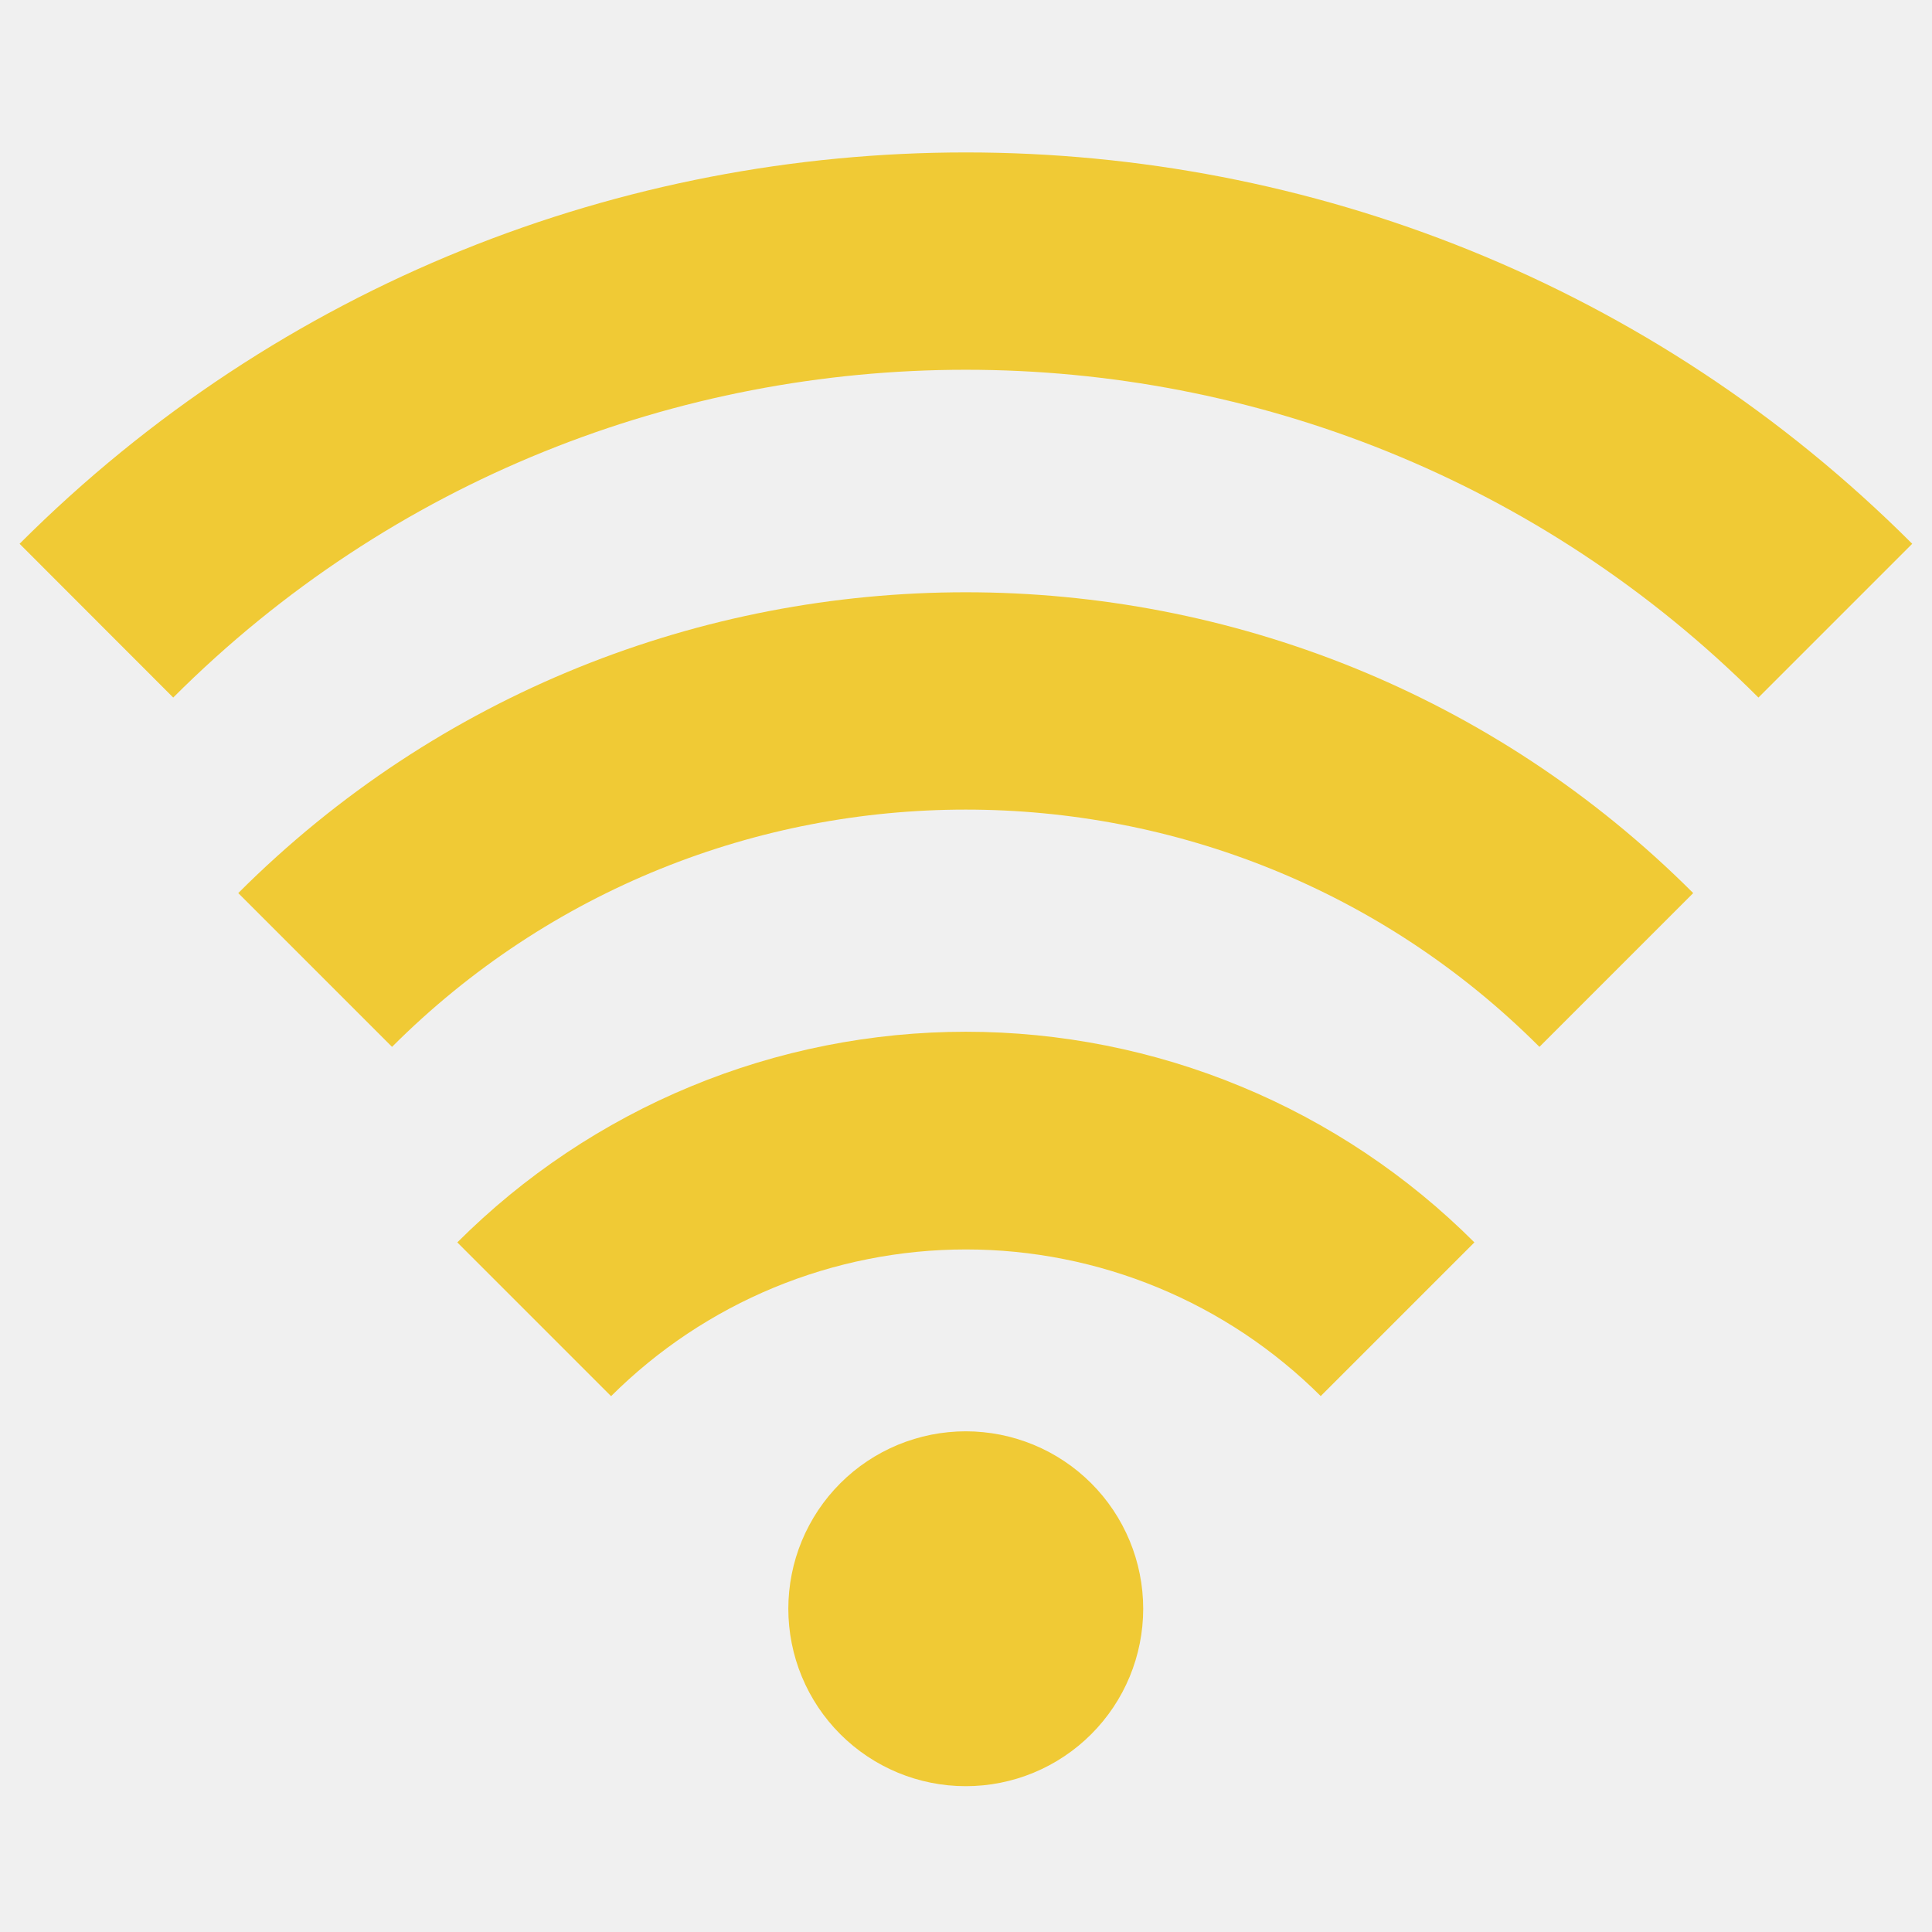
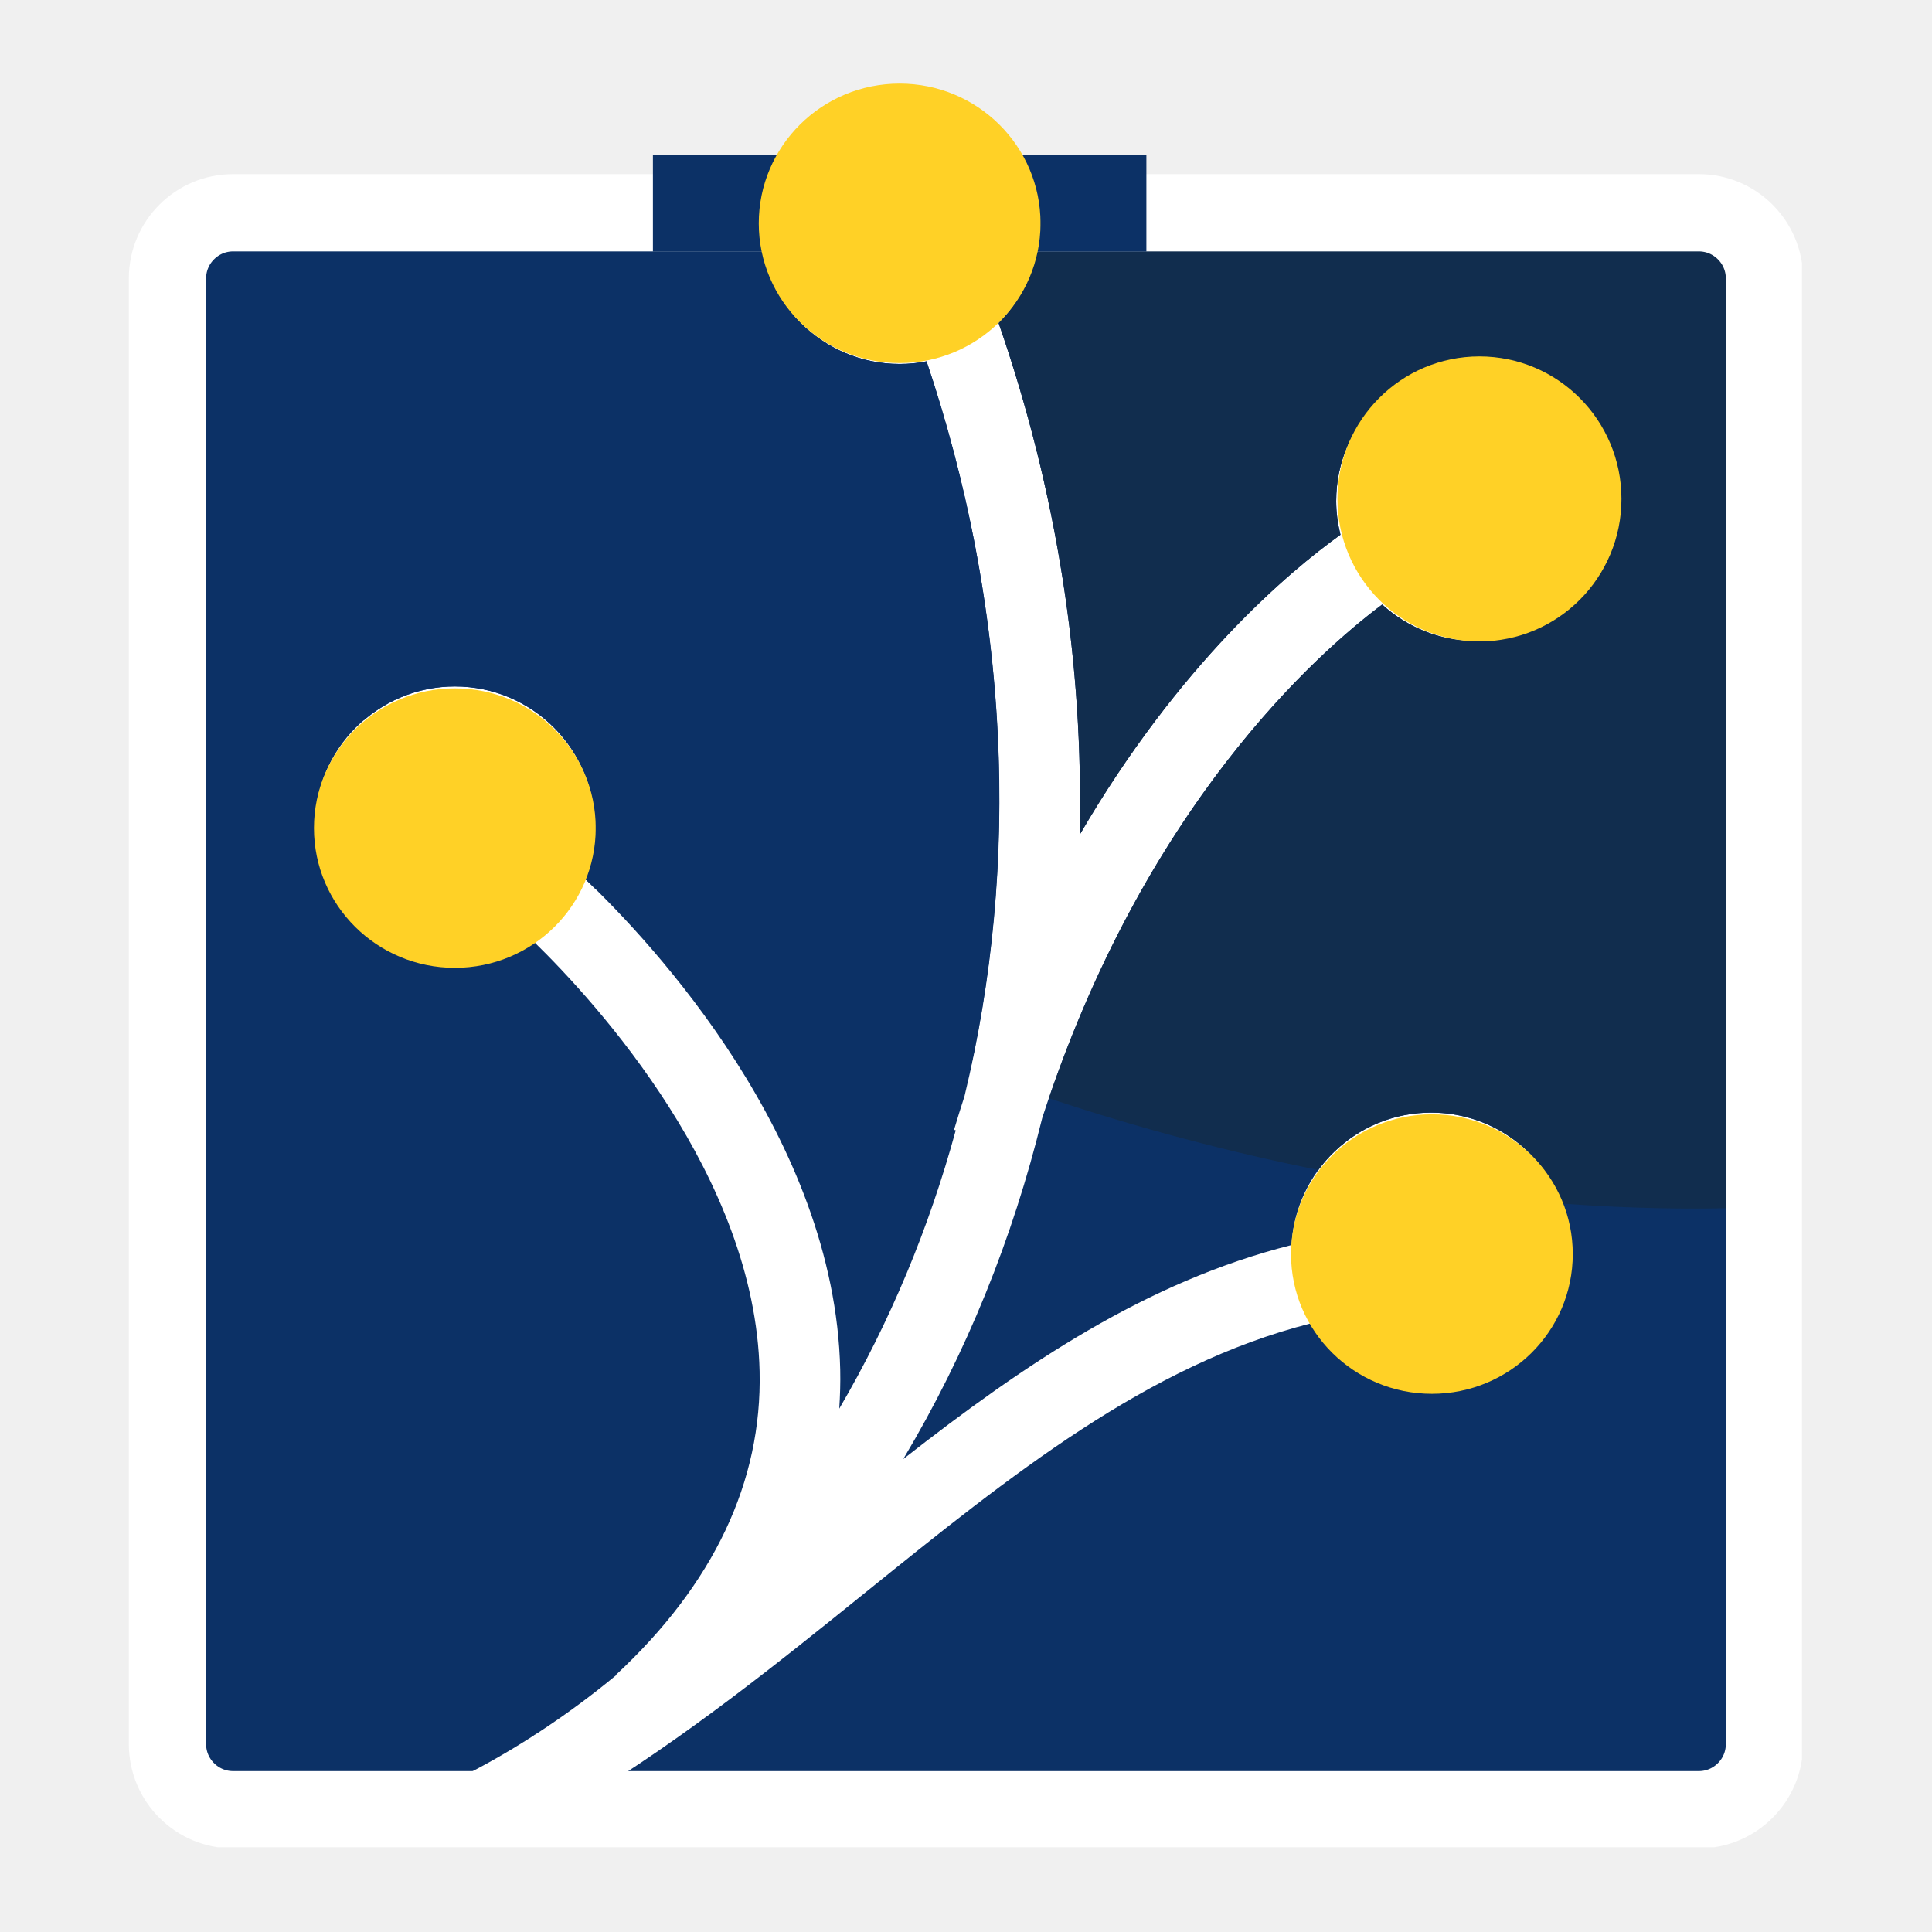
<svg xmlns="http://www.w3.org/2000/svg" width="500" zoomAndPan="magnify" viewBox="0 0 375 375" height="500" preserveAspectRatio="xMidYMid meet" version="1.0">
  <defs>
-     <clipPath id="e15245734e">
-       <path d="M 3.82 29 L 371.32 29 L 371.32 136 L 3.82 136 Z M 3.82 29 " clip-rule="nonzero" />
+     <clipPath id="b154fecf77">
+       <path d="M 45.809 60.258 L 296.203 60.258 L 296.203 357.988 L 45.809 357.988 Z M 45.809 60.258 " clip-rule="nonzero" />
    </clipPath>
-     <clipPath id="5bf26f8a77">
-       <path d="M 153 277 L 222 277 L 222 346.965 L 153 346.965 Z M 153 277 " clip-rule="nonzero" />
+     <clipPath id="6c49864a89">
+       <path d="M 25.758 34.547 L 194 34.547 L 194 358 L 25.758 358 Z M 25.758 34.547 " clip-rule="nonzero" />
    </clipPath>
-     <clipPath id="38b29c154d">
-       <path d="M 172.062 302.891 L 202.938 302.891 L 202.938 325.488 L 172.062 325.488 Z M 172.062 302.891 " clip-rule="nonzero" />
+     <clipPath id="db896a6ad9">
+       <path d="M 25.008 54.047 L 25.008 338.527 C 25.008 349.711 34.074 358.777 45.258 358.777 L 329.742 358.777 C 340.926 358.777 349.992 349.711 349.992 338.527 L 349.992 54.047 C 349.992 42.863 340.926 33.797 329.742 33.797 L 45.258 33.797 C 34.074 33.797 25.008 42.863 25.008 54.047 Z M 25.008 54.047 " clip-rule="nonzero" />
+     </clipPath>
+     <clipPath id="40ab2c1c9e">
+       <path d="M 46.16 34.695 L 328.84 34.695 C 334.211 34.695 339.363 36.828 343.16 40.629 C 346.957 44.426 349.09 49.574 349.09 54.945 L 349.09 337.625 C 349.09 348.812 340.023 357.875 328.84 357.875 L 46.16 357.875 C 34.977 357.875 25.91 348.812 25.91 337.625 L 25.91 54.945 C 25.91 43.762 34.977 34.695 46.16 34.695 Z M 46.16 34.695 " clip-rule="nonzero" />
+     </clipPath>
+     <clipPath id="2bfc4e60e4">
+       <path d="M 96 34.547 L 349.758 34.547 L 349.758 358 L 96 358 Z M 96 34.547 " clip-rule="nonzero" />
+     </clipPath>
+     <clipPath id="ce50a9b511">
+       <path d="M 25.008 54.047 L 25.008 338.527 C 25.008 349.711 34.074 358.777 45.258 358.777 L 329.742 358.777 C 340.926 358.777 349.992 349.711 349.992 338.527 L 349.992 54.047 C 349.992 42.863 340.926 33.797 329.742 33.797 L 45.258 33.797 C 34.074 33.797 25.008 42.863 25.008 54.047 Z M 25.008 54.047 " clip-rule="nonzero" />
+     </clipPath>
+     <clipPath id="bf255bb980">
+       <path d="M 46.16 34.695 L 328.84 34.695 C 334.211 34.695 339.363 36.828 343.16 40.629 C 346.957 44.426 349.09 49.574 349.09 54.945 L 349.09 337.625 C 349.09 348.812 340.023 357.875 328.84 357.875 L 46.16 357.875 C 34.977 357.875 25.91 348.812 25.91 337.625 L 25.91 54.945 C 25.91 43.762 34.977 34.695 46.16 34.695 Z M 46.16 34.695 " clip-rule="nonzero" />
+     </clipPath>
+     <clipPath id="22c87d4030">
+       <path d="M 25.758 34.547 L 194 34.547 L 194 208 L 25.758 208 Z M 25.758 34.547 " clip-rule="nonzero" />
+     </clipPath>
+     <clipPath id="744903b4a2">
+       <path d="M 25.008 54.047 L 25.008 338.527 C 25.008 349.711 34.074 358.777 45.258 358.777 L 329.742 358.777 C 340.926 358.777 349.992 349.711 349.992 338.527 L 349.992 54.047 C 349.992 42.863 340.926 33.797 329.742 33.797 L 45.258 33.797 C 34.074 33.797 25.008 42.863 25.008 54.047 Z M 25.008 54.047 " clip-rule="nonzero" />
+     </clipPath>
+     <clipPath id="45d9657cb7">
+       <path d="M 46.16 34.695 L 328.84 34.695 C 334.211 34.695 339.363 36.828 343.16 40.629 C 346.957 44.426 349.09 49.574 349.09 54.945 L 349.09 337.625 C 349.09 348.812 340.023 357.875 328.84 357.875 L 46.16 357.875 C 34.977 357.875 25.91 348.812 25.91 337.625 L 25.91 54.945 C 25.91 43.762 34.977 34.695 46.16 34.695 Z M 46.16 34.695 " clip-rule="nonzero" />
+     </clipPath>
+     <clipPath id="356bb4abf0">
+       <path d="M 193 34.547 L 349.758 34.547 L 349.758 235 L 193 235 Z M 193 34.547 " clip-rule="nonzero" />
+     </clipPath>
+     <clipPath id="a4efb85016">
+       <path d="M 25.008 54.047 L 25.008 338.527 C 25.008 349.711 34.074 358.777 45.258 358.777 L 329.742 358.777 C 340.926 358.777 349.992 349.711 349.992 338.527 L 349.992 54.047 C 349.992 42.863 340.926 33.797 329.742 33.797 L 45.258 33.797 C 34.074 33.797 25.008 42.863 25.008 54.047 Z M 25.008 54.047 " clip-rule="nonzero" />
+     </clipPath>
+     <clipPath id="3d1afbeaf2">
+       <path d="M 46.16 34.695 L 328.84 34.695 C 334.211 34.695 339.363 36.828 343.16 40.629 C 346.957 44.426 349.09 49.574 349.09 54.945 L 349.09 337.625 C 349.09 348.812 340.023 357.875 328.84 357.875 L 46.16 357.875 C 34.977 357.875 25.91 348.812 25.91 337.625 L 25.91 54.945 C 25.91 43.762 34.977 34.695 46.16 34.695 Z M 46.16 34.695 " clip-rule="nonzero" />
+     </clipPath>
+     <clipPath id="5b7235fefa">
+       <path d="M 25.008 33.797 L 349.758 33.797 L 349.758 358.547 L 25.008 358.547 Z M 25.008 33.797 " clip-rule="nonzero" />
+     </clipPath>
+     <clipPath id="306be3bf56">
+       <path d="M 25.008 54.047 L 25.008 338.527 C 25.008 349.711 34.074 358.777 45.258 358.777 L 329.742 358.777 C 340.926 358.777 349.992 349.711 349.992 338.527 L 349.992 54.047 C 349.992 42.863 340.926 33.797 329.742 33.797 L 45.258 33.797 C 34.074 33.797 25.008 42.863 25.008 54.047 Z M 25.008 54.047 " clip-rule="nonzero" />
+     </clipPath>
+     <clipPath id="b8de09a22f">
+       <path d="M 25.008 54.047 L 25.008 338.52 C 25.008 349.703 34.074 358.77 45.258 358.77 L 329.734 358.77 C 340.918 358.77 349.98 349.703 349.98 338.52 L 349.98 54.047 C 349.98 42.863 340.918 33.797 329.734 33.797 L 45.258 33.797 C 34.074 33.797 25.008 42.863 25.008 54.047 Z M 25.008 54.047 " clip-rule="nonzero" />
+     </clipPath>
+     <clipPath id="2fda87205b">
+       <path d="M 126.73 30.051 L 222.512 30.051 L 222.512 48.828 L 126.73 48.828 Z M 126.73 30.051 " clip-rule="nonzero" />
+     </clipPath>
+     <clipPath id="f0c3e74c55">
+       <path d="M 147.277 16.223 L 202 16.223 L 202 70.473 L 147.277 70.473 Z M 147.277 16.223 " clip-rule="nonzero" />
+     </clipPath>
+     <clipPath id="4cca216b7b">
+       <path d="M 174.621 16.223 C 159.52 16.223 147.277 28.367 147.277 43.348 C 147.277 58.328 159.52 70.473 174.621 70.473 C 189.723 70.473 201.965 58.328 201.965 43.348 C 201.965 28.367 189.723 16.223 174.621 16.223 Z M 174.621 16.223 " clip-rule="nonzero" />
+     </clipPath>
+     <clipPath id="6922d6af34">
+       <path d="M 259.598 69.18 L 314.723 69.18 L 314.723 124.516 L 259.598 124.516 Z M 259.598 69.18 " clip-rule="nonzero" />
+     </clipPath>
+     <clipPath id="e53799ec63">
+       <path d="M 287.16 69.18 C 271.938 69.18 259.598 81.562 259.598 96.84 C 259.598 112.117 271.938 124.5 287.16 124.5 C 302.383 124.5 314.723 112.117 314.723 96.84 C 314.723 81.562 302.383 69.18 287.16 69.18 Z M 287.16 69.18 " clip-rule="nonzero" />
+     </clipPath>
+     <clipPath id="9c0f3d9b9f">
+       <path d="M 250.586 216.289 L 305.473 216.289 L 305.473 270.539 L 250.586 270.539 Z M 250.586 216.289 " clip-rule="nonzero" />
+     </clipPath>
+     <clipPath id="cee5436391">
+       <path d="M 277.93 216.289 C 262.828 216.289 250.586 228.434 250.586 243.414 C 250.586 258.395 262.828 270.539 277.93 270.539 C 293.031 270.539 305.273 258.395 305.273 243.414 C 305.273 228.434 293.031 216.289 277.93 216.289 Z M 277.93 216.289 " clip-rule="nonzero" />
+     </clipPath>
+     <clipPath id="17c9df0209">
+       <path d="M 60.941 133.609 L 115.828 133.609 L 115.828 187.859 L 60.941 187.859 Z M 60.941 133.609 " clip-rule="nonzero" />
+     </clipPath>
+     <clipPath id="9706fddeab">
+       <path d="M 88.285 133.609 C 73.184 133.609 60.941 145.754 60.941 160.734 C 60.941 175.715 73.184 187.859 88.285 187.859 C 103.387 187.859 115.629 175.715 115.629 160.734 C 115.629 145.754 103.387 133.609 88.285 133.609 Z M 88.285 133.609 " clip-rule="nonzero" />
    </clipPath>
  </defs>
-   <g clip-path="url(#e15245734e)">
-     <path fill="#f0ca35" d="M 33.621 135.395 C 118.453 50.562 256.48 50.562 341.312 135.395 L 371.16 105.547 C 269.879 4.266 105.082 4.266 3.801 105.547 Z M 33.621 135.395 " fill-opacity="1" fill-rule="nonzero" />
+   <g clip-path="url(#b154fecf77)">
+     <path fill="#ffffff" d="M 45.809 60.258 L 296.203 60.258 L 296.203 357.602 L 45.809 357.602 Z M 45.809 60.258 " fill-opacity="1" fill-rule="nonzero" />
  </g>
-   <path fill="#f0ca35" d="M 76.094 203.195 C 137.496 141.793 237.41 141.793 298.805 203.195 L 328.652 173.348 C 250.801 95.496 124.117 95.496 46.246 173.348 Z M 76.094 203.195 " fill-opacity="1" fill-rule="nonzero" />
-   <path fill="#f0ca35" d="M 256.332 270.996 L 286.18 241.148 C 284.566 239.535 282.91 237.961 281.219 236.426 C 279.527 234.891 277.797 233.398 276.031 231.949 C 274.266 230.5 272.465 229.094 270.629 227.734 C 268.793 226.375 266.926 225.059 265.027 223.789 C 263.129 222.52 261.199 221.297 259.238 220.125 C 257.277 218.949 255.293 217.824 253.277 216.746 C 251.262 215.668 249.223 214.641 247.156 213.664 C 245.09 212.688 243.004 211.762 240.895 210.891 C 238.781 210.016 236.652 209.191 234.5 208.422 C 232.348 207.652 230.18 206.938 227.996 206.273 C 225.809 205.609 223.605 205 221.391 204.445 C 219.176 203.891 216.945 203.391 214.707 202.945 C 212.465 202.5 210.215 202.109 207.953 201.773 C 205.695 201.438 203.43 201.16 201.156 200.934 C 198.883 200.711 196.602 200.543 194.32 200.43 C 192.039 200.32 189.758 200.262 187.473 200.262 C 185.188 200.262 182.902 200.32 180.621 200.43 C 178.34 200.543 176.062 200.711 173.789 200.934 C 171.516 201.16 169.25 201.438 166.988 201.773 C 164.73 202.109 162.48 202.5 160.238 202.945 C 157.996 203.391 155.77 203.891 153.551 204.445 C 151.336 205 149.137 205.609 146.949 206.273 C 144.762 206.938 142.594 207.652 140.441 208.422 C 138.293 209.191 136.16 210.016 134.051 210.891 C 131.941 211.762 129.852 212.688 127.785 213.664 C 125.723 214.641 123.68 215.668 121.668 216.746 C 119.652 217.824 117.664 218.949 115.703 220.125 C 113.746 221.297 111.816 222.52 109.918 223.789 C 108.016 225.059 106.148 226.375 104.312 227.734 C 102.48 229.094 100.68 230.5 98.914 231.949 C 97.148 233.398 95.418 234.891 93.727 236.426 C 92.031 237.961 90.379 239.535 88.762 241.148 L 118.609 270.996 C 119.738 269.871 120.895 268.773 122.074 267.707 C 123.258 266.637 124.465 265.598 125.699 264.59 C 126.93 263.578 128.188 262.602 129.469 261.652 C 130.75 260.703 132.055 259.789 133.379 258.902 C 134.707 258.02 136.051 257.168 137.422 256.352 C 138.789 255.531 140.176 254.746 141.582 253.996 C 142.988 253.246 144.41 252.531 145.852 251.852 C 147.293 251.172 148.75 250.527 150.223 249.918 C 151.695 249.309 153.184 248.738 154.684 248.199 C 156.184 247.664 157.695 247.164 159.223 246.703 C 160.746 246.242 162.281 245.816 163.828 245.43 C 165.375 245.043 166.93 244.695 168.492 244.387 C 170.055 244.074 171.625 243.805 173.203 243.57 C 174.777 243.336 176.359 243.141 177.945 242.984 C 179.531 242.828 181.121 242.711 182.711 242.633 C 184.305 242.555 185.898 242.516 187.488 242.516 C 189.082 242.516 190.676 242.555 192.27 242.633 C 193.859 242.711 195.449 242.828 197.035 242.984 C 198.621 243.141 200.203 243.336 201.777 243.57 C 203.355 243.805 204.926 244.074 206.488 244.387 C 208.051 244.695 209.605 245.043 211.152 245.43 C 212.699 245.816 214.234 246.242 215.758 246.703 C 217.285 247.164 218.797 247.664 220.297 248.199 C 221.797 248.738 223.285 249.309 224.758 249.918 C 226.23 250.527 227.688 251.172 229.129 251.852 C 230.57 252.531 231.992 253.246 233.398 253.996 C 234.805 254.746 236.191 255.531 237.559 256.352 C 238.926 257.168 240.273 258.02 241.602 258.902 C 242.926 259.789 244.23 260.703 245.512 261.652 C 246.793 262.602 248.047 263.578 249.281 264.59 C 250.516 265.598 251.723 266.637 252.906 267.707 C 254.086 268.773 255.242 269.871 256.371 270.996 Z M 256.332 270.996 " fill-opacity="1" fill-rule="nonzero" />
-   <g clip-path="url(#5bf26f8a77)">
-     <path fill="#f0ca35" d="M 221.895 312.258 C 221.895 313.383 221.84 314.512 221.727 315.633 C 221.617 316.754 221.453 317.871 221.23 318.977 C 221.012 320.082 220.738 321.176 220.41 322.254 C 220.082 323.332 219.703 324.395 219.273 325.438 C 218.84 326.477 218.359 327.496 217.828 328.492 C 217.297 329.484 216.715 330.453 216.09 331.391 C 215.461 332.328 214.793 333.234 214.074 334.105 C 213.359 334.977 212.605 335.812 211.805 336.609 C 211.008 337.406 210.172 338.164 209.301 338.879 C 208.43 339.594 207.523 340.266 206.586 340.891 C 205.648 341.52 204.684 342.098 203.688 342.629 C 202.695 343.16 201.676 343.645 200.633 344.074 C 199.59 344.508 198.531 344.887 197.449 345.215 C 196.371 345.539 195.277 345.816 194.172 346.035 C 193.066 346.254 191.953 346.422 190.828 346.531 C 189.707 346.641 188.582 346.695 187.453 346.695 C 186.324 346.695 185.199 346.641 184.078 346.531 C 182.957 346.422 181.84 346.254 180.734 346.035 C 179.629 345.816 178.535 345.539 177.457 345.215 C 176.375 344.887 175.316 344.508 174.273 344.074 C 173.23 343.645 172.215 343.16 171.219 342.629 C 170.223 342.098 169.258 341.52 168.32 340.891 C 167.383 340.266 166.477 339.594 165.605 338.879 C 164.734 338.164 163.898 337.406 163.102 336.609 C 162.305 335.812 161.547 334.977 160.832 334.105 C 160.117 333.234 159.445 332.328 158.816 331.391 C 158.191 330.453 157.613 329.484 157.078 328.492 C 156.547 327.496 156.066 326.477 155.637 325.438 C 155.203 324.395 154.824 323.332 154.496 322.254 C 154.168 321.176 153.895 320.082 153.676 318.977 C 153.457 317.871 153.289 316.754 153.18 315.633 C 153.07 314.512 153.012 313.383 153.012 312.258 C 153.012 311.129 153.07 310.004 153.18 308.883 C 153.289 307.758 153.457 306.645 153.676 305.539 C 153.895 304.43 154.168 303.34 154.496 302.258 C 154.824 301.18 155.203 300.117 155.637 299.078 C 156.066 298.035 156.547 297.016 157.082 296.023 C 157.613 295.027 158.191 294.062 158.816 293.121 C 159.445 292.184 160.117 291.281 160.832 290.406 C 161.547 289.535 162.305 288.703 163.102 287.902 C 163.898 287.105 164.734 286.352 165.605 285.633 C 166.477 284.918 167.383 284.246 168.32 283.621 C 169.258 282.996 170.223 282.414 171.219 281.883 C 172.215 281.352 173.23 280.871 174.273 280.438 C 175.316 280.008 176.375 279.629 177.457 279.301 C 178.535 278.973 179.629 278.699 180.734 278.477 C 181.84 278.258 182.957 278.094 184.078 277.984 C 185.199 277.871 186.324 277.816 187.453 277.816 C 188.582 277.816 189.707 277.871 190.828 277.984 C 191.953 278.094 193.066 278.258 194.172 278.477 C 195.277 278.699 196.371 278.973 197.449 279.301 C 198.531 279.629 199.59 280.008 200.633 280.438 C 201.676 280.871 202.695 281.352 203.688 281.883 C 204.684 282.414 205.648 282.996 206.586 283.621 C 207.523 284.246 208.43 284.918 209.301 285.633 C 210.172 286.352 211.008 287.105 211.805 287.902 C 212.605 288.703 213.359 289.535 214.074 290.406 C 214.793 291.281 215.461 292.184 216.09 293.121 C 216.715 294.062 217.297 295.027 217.828 296.023 C 218.359 297.016 218.84 298.035 219.273 299.078 C 219.703 300.117 220.082 301.18 220.41 302.258 C 220.738 303.34 221.012 304.43 221.23 305.539 C 221.453 306.645 221.617 307.758 221.727 308.883 C 221.84 310.004 221.895 311.129 221.895 312.258 Z M 221.895 312.258 " fill-opacity="1" fill-rule="nonzero" />
+   <g clip-path="url(#6c49864a89)">
+     <g clip-path="url(#db896a6ad9)">
+       <g clip-path="url(#40ab2c1c9e)">
+         <path fill="#0c3166" d="M 103.625 336.848 L 103.613 336.828 C 103.883 336.668 104.145 336.496 104.414 336.336 C 109.602 332.949 114.652 329.242 119.543 325.199 L 119.492 325.148 C 138.523 307.465 147.926 287.625 147.438 266.191 C 146.578 228.414 115.945 194.812 103.648 182.812 C 99.273 185.824 93.992 187.59 88.293 187.59 C 73.309 187.59 61.117 175.402 61.117 160.414 C 61.117 145.426 73.309 133.242 88.293 133.242 C 103.277 133.242 115.465 145.434 115.465 160.414 C 115.465 163.992 114.754 167.395 113.492 170.527 C 126.617 183.035 162.059 220.887 163.086 265.84 C 163.145 268.391 163.059 270.914 162.898 273.422 C 172.77 256.555 180.32 238.391 185.508 219.395 L 185.18 219.293 C 185.836 217.07 186.52 214.914 187.211 212.766 C 198.156 167.508 195.934 117.934 179.844 70.129 C 178.152 70.465 176.414 70.645 174.629 70.645 C 159.648 70.645 147.453 58.453 147.453 43.469 C 147.453 40.059 148.113 36.805 149.266 33.797 L 25.008 33.797 L 25.008 358.773 L 47.414 358.773 C 67.16 355.539 86.168 348.094 103.625 336.848 Z M 103.625 336.848 " fill-opacity="1" fill-rule="nonzero" />
+       </g>
+     </g>
+   </g>
+   <g clip-path="url(#2bfc4e60e4)">
+     <g clip-path="url(#ce50a9b511)">
+       <g clip-path="url(#bf255bb980)">
+         <path fill="#0c3166" d="M 199.996 33.797 C 201.145 36.805 201.809 40.059 201.809 43.469 C 201.809 50.965 198.754 57.77 193.824 62.688 C 205.203 95.531 210.379 129.246 209.547 162.066 C 228.832 128.898 250.199 110.961 260.184 103.797 C 259.664 101.695 259.355 99.516 259.355 97.254 C 259.355 82.27 271.543 70.082 286.531 70.082 C 301.512 70.082 313.703 82.27 313.703 97.254 C 313.703 112.238 301.512 124.43 286.531 124.43 C 279.504 124.43 273.113 121.727 268.281 117.336 C 255.305 127.059 221.777 156.883 202.289 217.023 C 196.574 240.395 187.57 262.707 175.32 283.203 C 198.848 264.805 222.461 248.785 250.688 241.66 C 251.457 227.359 263.297 215.953 277.789 215.953 C 292.773 215.953 304.961 228.145 304.961 243.125 C 304.961 258.105 292.773 270.301 277.789 270.301 C 267.824 270.301 259.121 264.898 254.391 256.879 C 222.684 264.957 196.137 286.371 168.133 308.973 C 150.945 322.844 133.172 337.156 113.191 349.312 C 107.879 352.793 102.418 355.938 96.855 358.77 L 349.996 358.77 L 349.996 33.797 Z M 199.996 33.797 " fill-opacity="1" fill-rule="nonzero" />
+       </g>
+     </g>
+   </g>
+   <g clip-path="url(#22c87d4030)">
+     <g clip-path="url(#744903b4a2)">
+       <g clip-path="url(#45d9657cb7)">
+         <path fill="#0c3166" d="M 25.008 33.797 L 25.008 87.258 C 36.008 105.301 51.496 123.09 70.668 139.77 C 75.418 135.707 81.566 133.238 88.293 133.238 C 103.277 133.238 115.465 145.426 115.465 160.41 C 115.465 163.984 114.754 167.391 113.492 170.523 C 114.109 171.109 114.793 171.777 115.512 172.477 C 137.348 185.906 161.809 197.898 188.312 207.793 C 197.938 163.887 195.344 116.191 179.844 70.129 C 178.152 70.465 176.414 70.645 174.629 70.645 C 159.648 70.645 147.453 58.453 147.453 43.469 C 147.453 40.059 148.113 36.805 149.266 33.797 Z M 25.008 33.797 " fill-opacity="1" fill-rule="nonzero" />
+       </g>
+     </g>
+   </g>
+   <g clip-path="url(#356bb4abf0)">
+     <g clip-path="url(#a4efb85016)">
+       <g clip-path="url(#3d1afbeaf2)">
+         <path fill="#112D4E" d="M 349.988 33.797 L 199.996 33.797 C 201.145 36.805 201.809 40.059 201.809 43.469 C 201.809 50.965 198.754 57.77 193.824 62.688 C 205.203 95.531 210.379 129.246 209.547 162.066 C 228.832 128.898 250.199 110.961 260.184 103.797 C 259.664 101.695 259.355 99.516 259.355 97.254 C 259.355 82.27 271.543 70.082 286.531 70.082 C 301.512 70.082 313.703 82.27 313.703 97.254 C 313.703 112.238 301.512 124.43 286.531 124.43 C 279.504 124.43 273.113 121.727 268.281 117.336 C 255.586 126.848 223.23 155.617 203.586 213.172 C 221.207 219.035 238.734 223.66 255.91 227.086 C 260.848 220.344 268.809 215.957 277.789 215.957 C 289.422 215.957 299.34 223.316 303.207 233.609 C 319.449 234.82 335.121 234.891 349.992 233.848 L 349.992 33.797 Z M 349.988 33.797 " fill-opacity="1" fill-rule="nonzero" />
+       </g>
+     </g>
+   </g>
+   <g clip-path="url(#5b7235fefa)">
+     <g clip-path="url(#306be3bf56)">
+       <g clip-path="url(#b8de09a22f)">
+         <path stroke-linecap="butt" transform="matrix(0.75, 0, 0, 0.75, 25.00973, 33.79633)" fill="none" stroke-linejoin="miter" d="M -0.003 27.001 L -0.003 406.298 C -0.003 421.209 12.086 433.298 26.997 433.298 L 406.3 433.298 C 421.211 433.298 433.294 421.209 433.294 406.298 L 433.294 27.001 C 433.294 12.089 421.211 0.001 406.3 0.001 L 26.997 0.001 C 12.086 0.001 -0.003 12.089 -0.003 27.001 Z M -0.003 27.001 " stroke="#ffffff" stroke-width="40" stroke-opacity="1" stroke-miterlimit="4" />
+       </g>
+     </g>
+   </g>
+   <g clip-path="url(#2fda87205b)">
+     <path fill="#0c3166" d="M 126.73 30.051 L 222.543 30.051 L 222.543 48.828 L 126.73 48.828 Z M 126.73 30.051 " fill-opacity="1" fill-rule="nonzero" />
+   </g>
+   <g clip-path="url(#f0c3e74c55)">
+     <g clip-path="url(#4cca216b7b)">
+       <path fill="#ffd126" d="M 147.277 16.223 L 201.953 16.223 L 201.953 70.473 L 147.277 70.473 Z M 147.277 16.223 " fill-opacity="1" fill-rule="nonzero" />
+     </g>
+   </g>
+   <g clip-path="url(#6922d6af34)">
+     <g clip-path="url(#e53799ec63)">
+       <path fill="#ffd126" d="M 259.598 69.18 L 314.723 69.18 L 314.723 124.516 L 259.598 124.516 Z M 259.598 69.18 " fill-opacity="1" fill-rule="nonzero" />
+     </g>
+   </g>
+   <g clip-path="url(#9c0f3d9b9f)">
+     <g clip-path="url(#cee5436391)">
+       <path fill="#ffd126" d="M 250.586 216.289 L 305.258 216.289 L 305.258 270.539 L 250.586 270.539 Z M 250.586 216.289 " fill-opacity="1" fill-rule="nonzero" />
+     </g>
+   </g>
+   <g clip-path="url(#17c9df0209)">
+     <g clip-path="url(#9706fddeab)">
+       <path fill="#ffd126" d="M 60.941 133.609 L 115.617 133.609 L 115.617 187.859 L 60.941 187.859 Z M 60.941 133.609 " fill-opacity="1" fill-rule="nonzero" />
+     </g>
  </g>
</svg>
